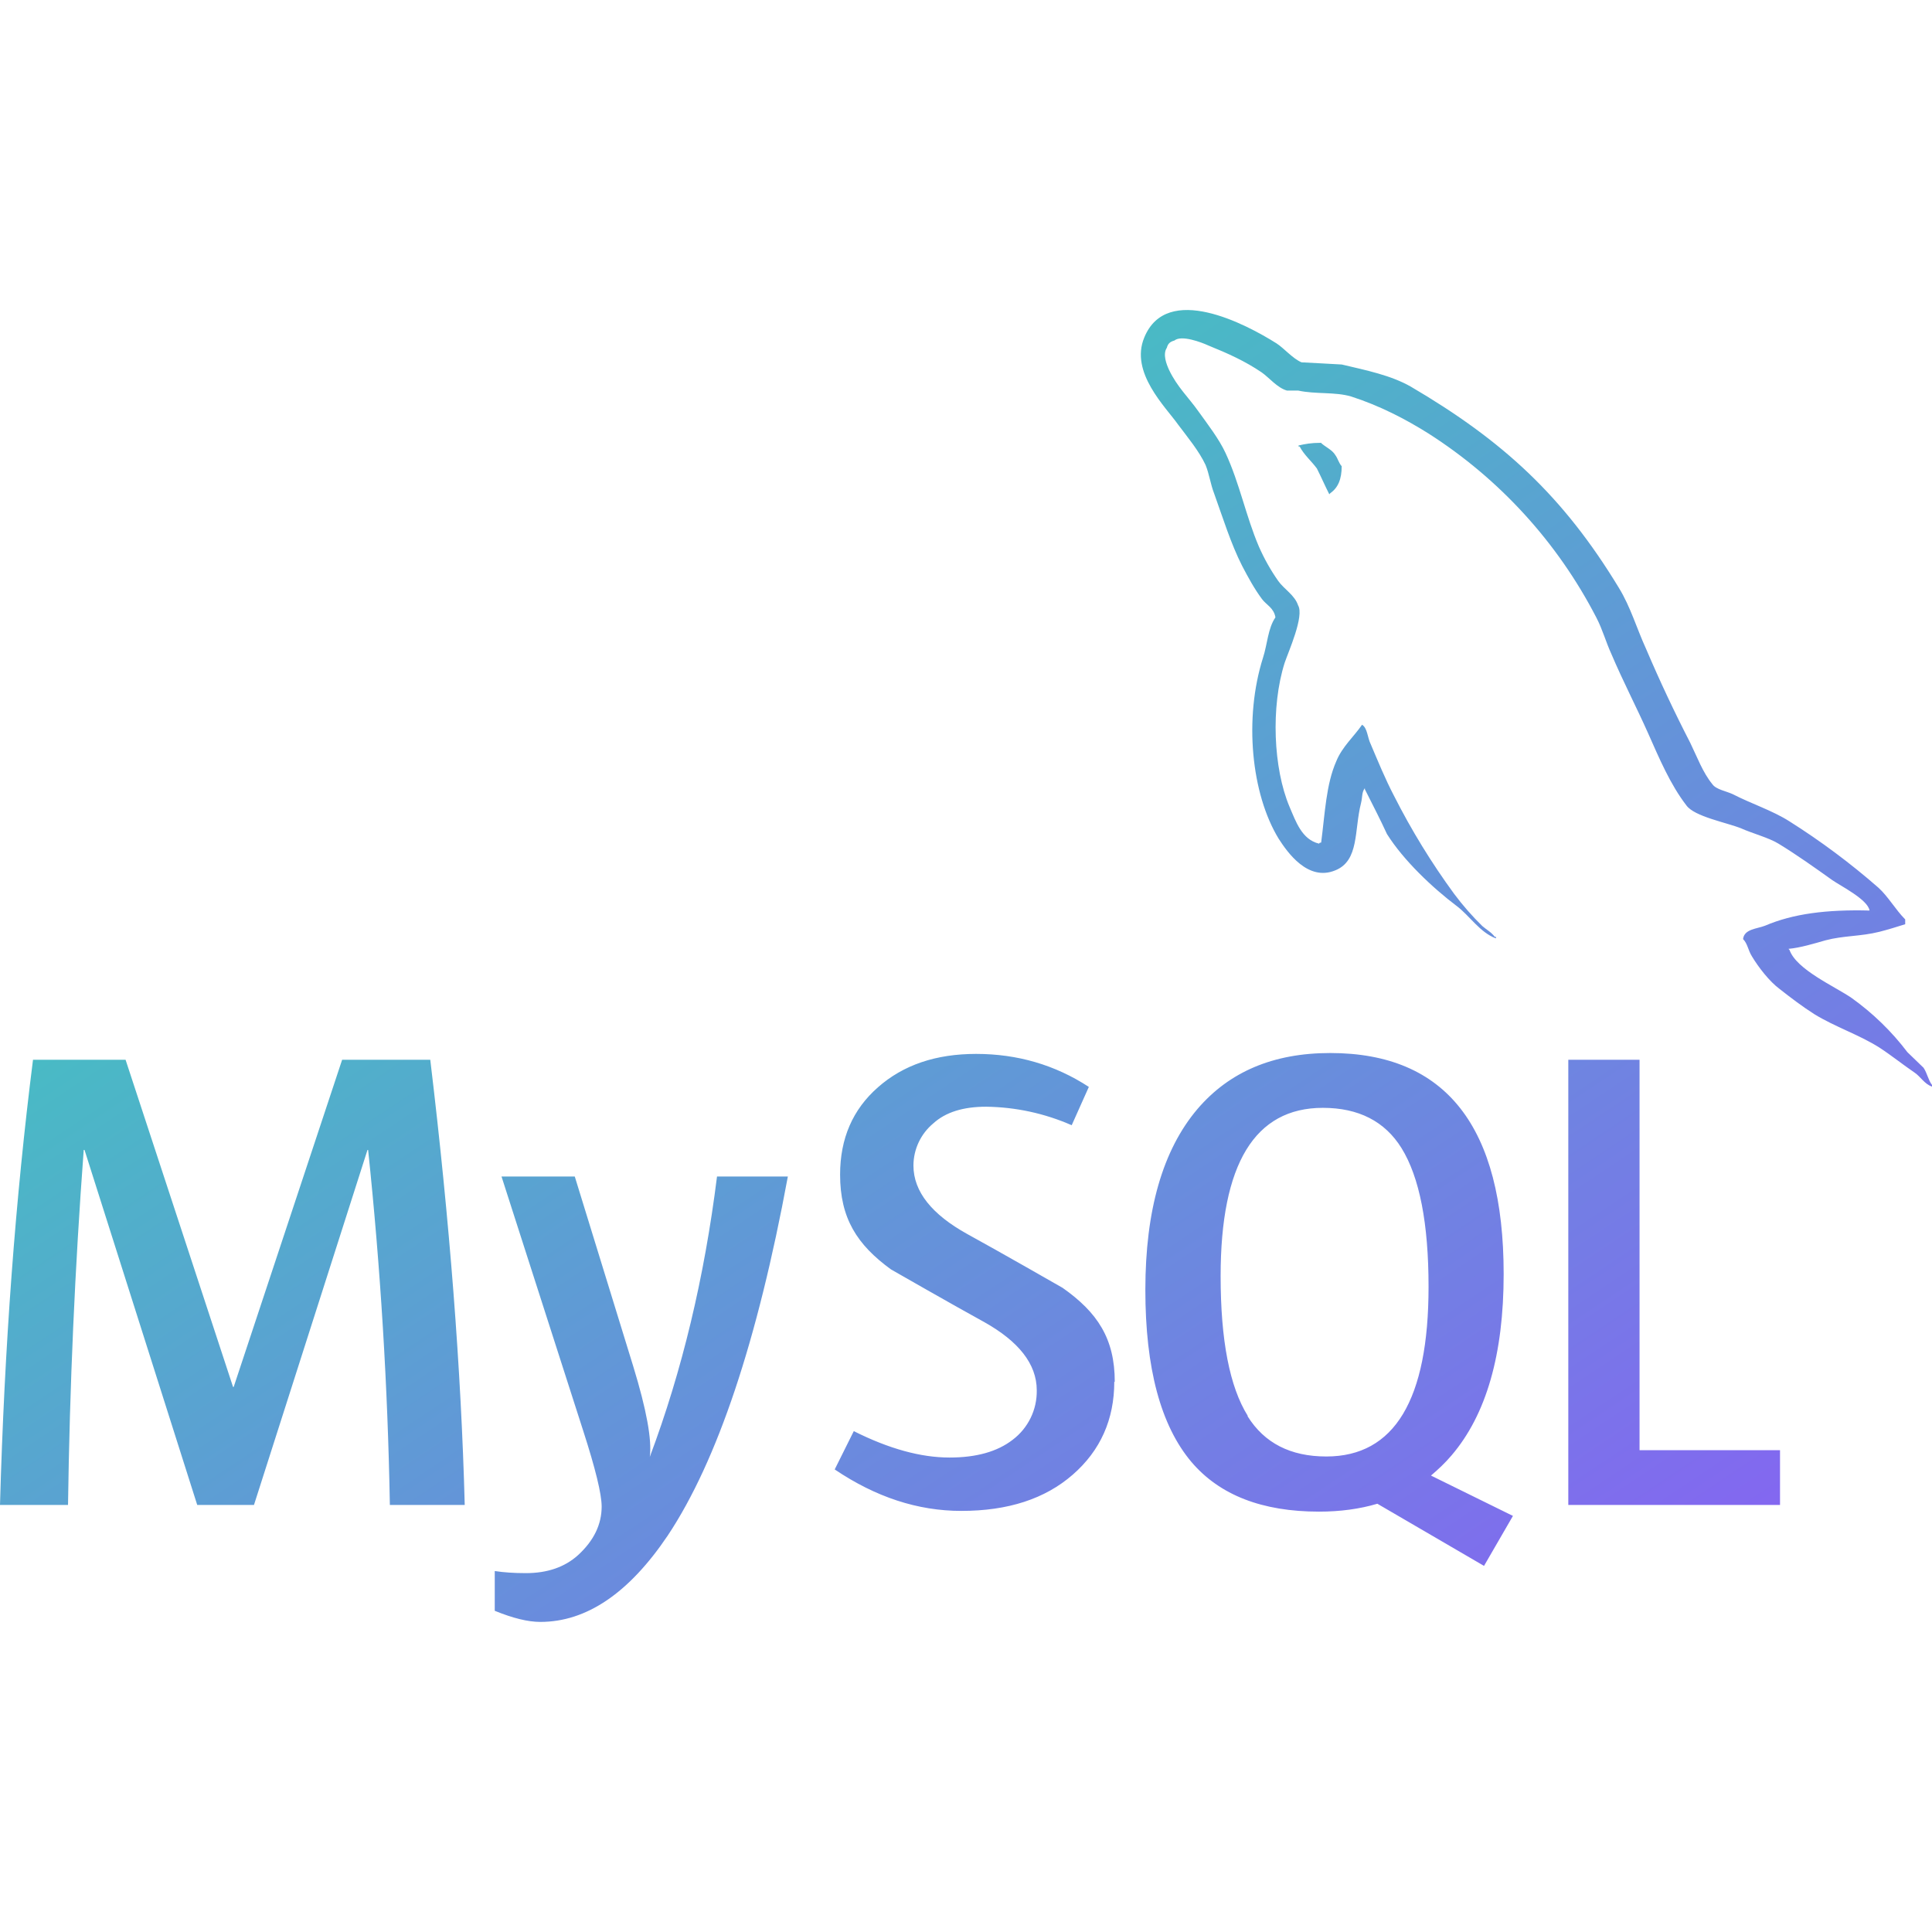
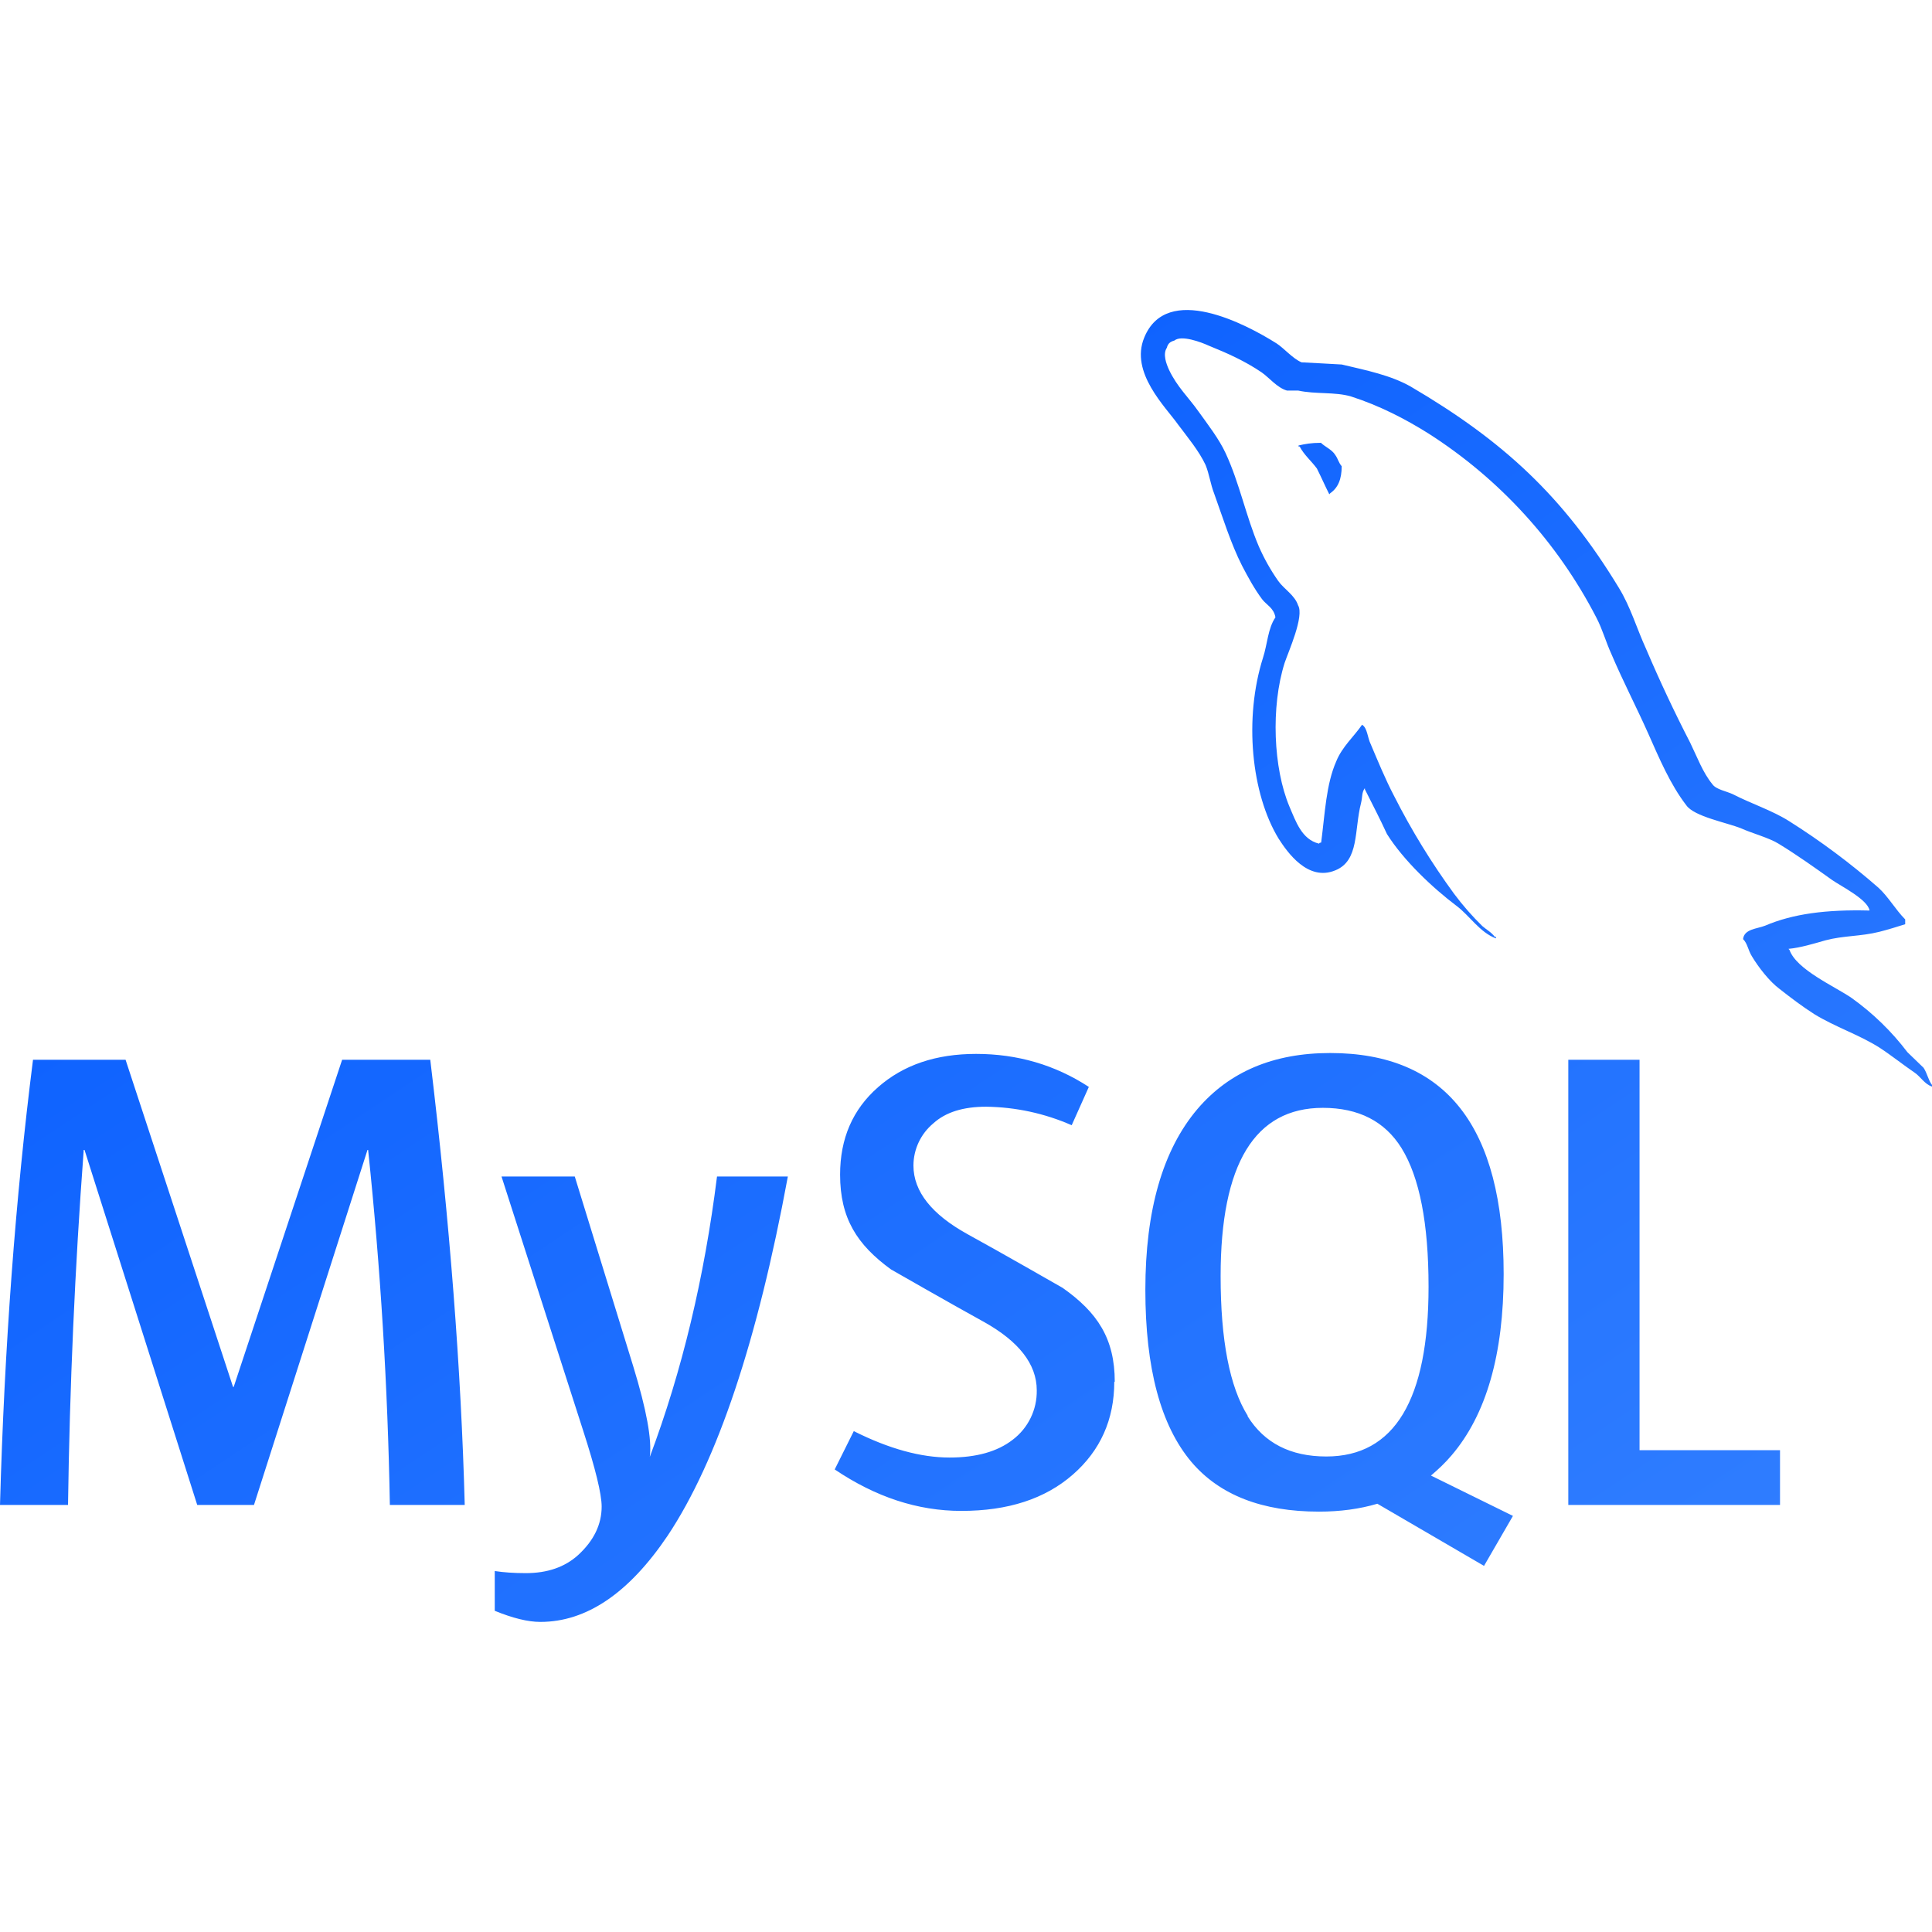
<svg xmlns="http://www.w3.org/2000/svg" fill="url(#g)" role="img" viewBox="0 0 24 24">
  <defs>
    <linearGradient id="g" x1="0" y1="0" x2="1" y2="1">
-       <stop offset="0" stop-color="#2de2b0" />
-       <stop offset="1" stop-color="#8b5cf6" />
+       <stop offset="0" stop-color="#0057ff" />
+       <stop offset="1" stop-color="#3380ff" />
    </linearGradient>
  </defs>
  <path d="M16.405 5.501c-.115 0-.193.014-.274.033v.013h.014c.054.104.146.18.214.273.054.107.1.214.154.32l.014-.015c.094-.066.14-.172.14-.333-.04-.047-.046-.094-.08-.14-.04-.067-.126-.1-.18-.153zM5.77 18.695h-.927a50.854 50.854 0 00-.27-4.41h-.008l-1.41 4.41H2.45l-1.4-4.41h-.01a72.892 72.892 0 00-.195 4.41H0c.055-1.966.192-3.81.41-5.53h1.15l1.335 4.064h.008l1.347-4.064h1.095c.242 2.015.384 3.86.428 5.53zm4.017-4.08c-.378 2.045-.876 3.533-1.492 4.46-.482.716-1.01 1.073-1.583 1.073-.153 0-.34-.046-.566-.138v-.494c.11.017.24.026.386.026.268 0 .483-.075.647-.222.197-.18.295-.382.295-.605 0-.155-.077-.47-.23-.944L6.23 14.615h.91l.727 2.36c.164.536.233.91.205 1.123.4-1.064.678-2.227.835-3.483zm12.325 4.08h-2.63v-5.53h.885v4.85h1.745zm-3.32.135l-1.016-.5c.09-.076.177-.158.255-.25.433-.506.648-1.258.648-2.253 0-1.83-.718-2.746-2.155-2.746-.704 0-1.254.232-1.65.697-.43.508-.646 1.256-.646 2.245 0 .972.19 1.686.574 2.14.35.41.877.615 1.583.615.264 0 .506-.033.725-.098l1.325.772.36-.622zM15.5 17.588c-.225-.36-.337-.94-.337-1.736 0-1.393.424-2.09 1.27-2.09.443 0 .77.167.977.5.224.362.336.936.336 1.723 0 1.404-.424 2.108-1.27 2.108-.445 0-.77-.167-.978-.5zm-1.658-.425c0 .47-.172.856-.516 1.156-.344.3-.803.45-1.384.45-.543 0-1.064-.172-1.573-.515l.237-.476c.438.22.833.328 1.19.328.332 0 .593-.073.783-.22a.754.754 0 00.3-.615c0-.33-.23-.61-.648-.845-.388-.213-1.163-.657-1.163-.657-.422-.307-.632-.636-.632-1.177 0-.45.157-.81.47-1.085.315-.278.72-.415 1.22-.415.512 0 .98.136 1.4.41l-.213.476a2.726 2.726 0 00-1.064-.23c-.283 0-.502.068-.654.206a.685.685 0 00-.248.524c0 .328.234.61.666.85.393.215 1.187.67 1.187.67.433.305.648.63.648 1.168zm9.382-5.852c-.535-.014-.95.04-1.297.188-.1.04-.26.04-.274.167.055.053.063.14.11.214.08.134.218.313.346.407.14.11.28.216.427.31.26.16.555.255.81.416.145.094.293.213.44.313.073.05.12.14.214.172v-.02c-.046-.06-.06-.147-.105-.214-.067-.067-.134-.127-.2-.193a3.223 3.223 0 00-.695-.675c-.214-.146-.682-.35-.77-.595l-.013-.014c.146-.013.32-.066.46-.106.227-.06.435-.047.67-.106.106-.027.213-.06.32-.094v-.06c-.12-.12-.21-.283-.334-.395a8.867 8.867 0 00-1.104-.823c-.21-.134-.476-.22-.697-.334-.08-.04-.214-.06-.26-.127-.12-.146-.19-.34-.275-.514a17.69 17.69 0 01-.547-1.163c-.12-.262-.193-.523-.34-.763-.69-1.137-1.437-1.826-2.586-2.5-.247-.14-.543-.2-.856-.274-.167-.008-.334-.02-.5-.027-.11-.047-.216-.174-.31-.235-.38-.24-1.364-.76-1.644-.072-.18.434.267.862.422 1.082.115.153.26.328.34.5.047.116.06.235.107.356.106.294.207.622.347.897.073.14.153.287.247.413.054.073.146.107.167.227-.094.136-.1.334-.154.5-.24.757-.146 1.693.194 2.25.107.166.362.534.703.393.3-.12.234-.5.32-.835.02-.08.007-.133.048-.187v.015c.094.188.188.367.274.555.206.328.566.668.867.895.16.12.287.328.487.402v-.02h-.015c-.043-.058-.1-.086-.154-.133a3.445 3.445 0 01-.35-.4 8.76 8.76 0 01-.747-1.218c-.11-.21-.202-.436-.29-.643-.04-.08-.04-.2-.107-.24-.1.146-.247.273-.32.453-.127.288-.14.642-.188 1.01-.027.007-.014 0-.027.014-.214-.052-.287-.274-.367-.46-.2-.475-.233-1.238-.06-1.785.047-.14.247-.582.167-.716-.042-.127-.174-.2-.247-.303a2.478 2.478 0 01-.24-.427c-.16-.374-.24-.788-.414-1.162-.08-.173-.22-.354-.334-.513-.127-.18-.267-.307-.368-.52-.033-.073-.08-.194-.027-.274.014-.054.042-.075.094-.09.088-.072.335.022.422.062.247.1.455.194.662.334.094.066.195.193.315.226h.14c.214.047.455.014.655.073.355.114.675.28.962.46a5.953 5.953 0 012.085 2.286c.08.154.115.295.188.455.14.33.313.663.455.982.14.315.275.636.476.897.1.14.502.213.682.286.133.06.34.115.46.188.23.14.454.3.67.454.11.076.443.243.463.378z" />
</svg>
